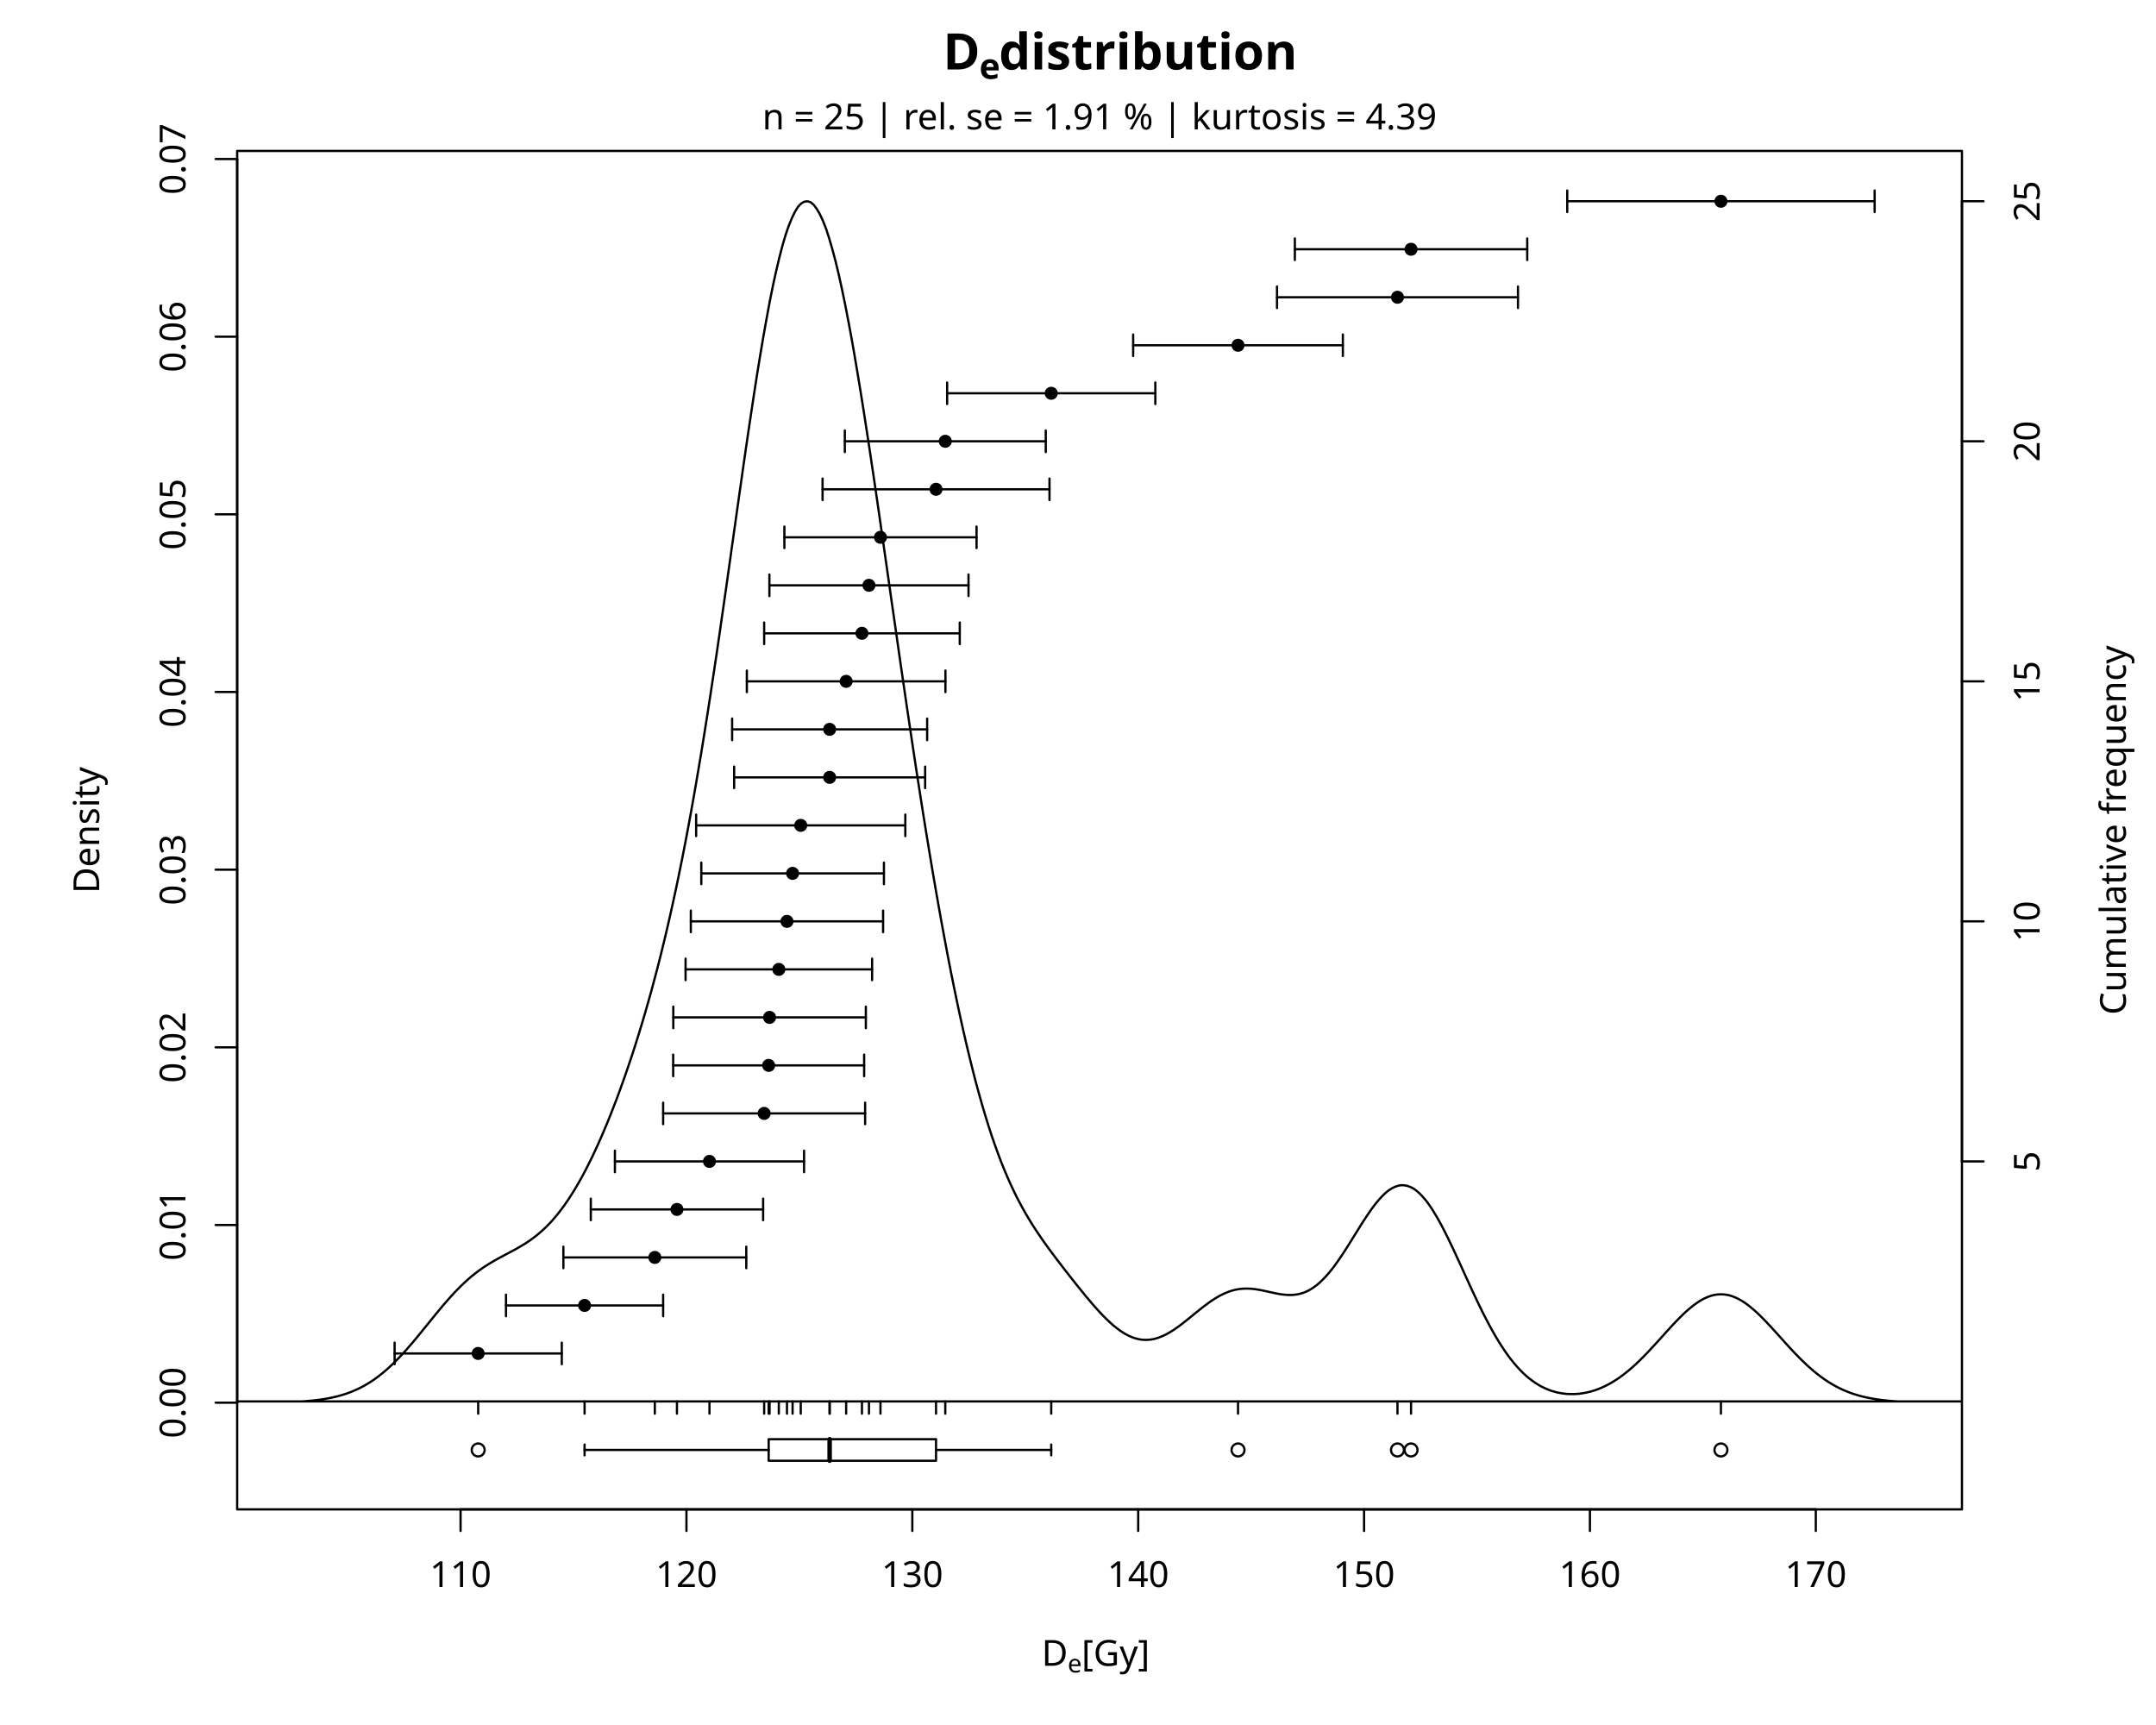
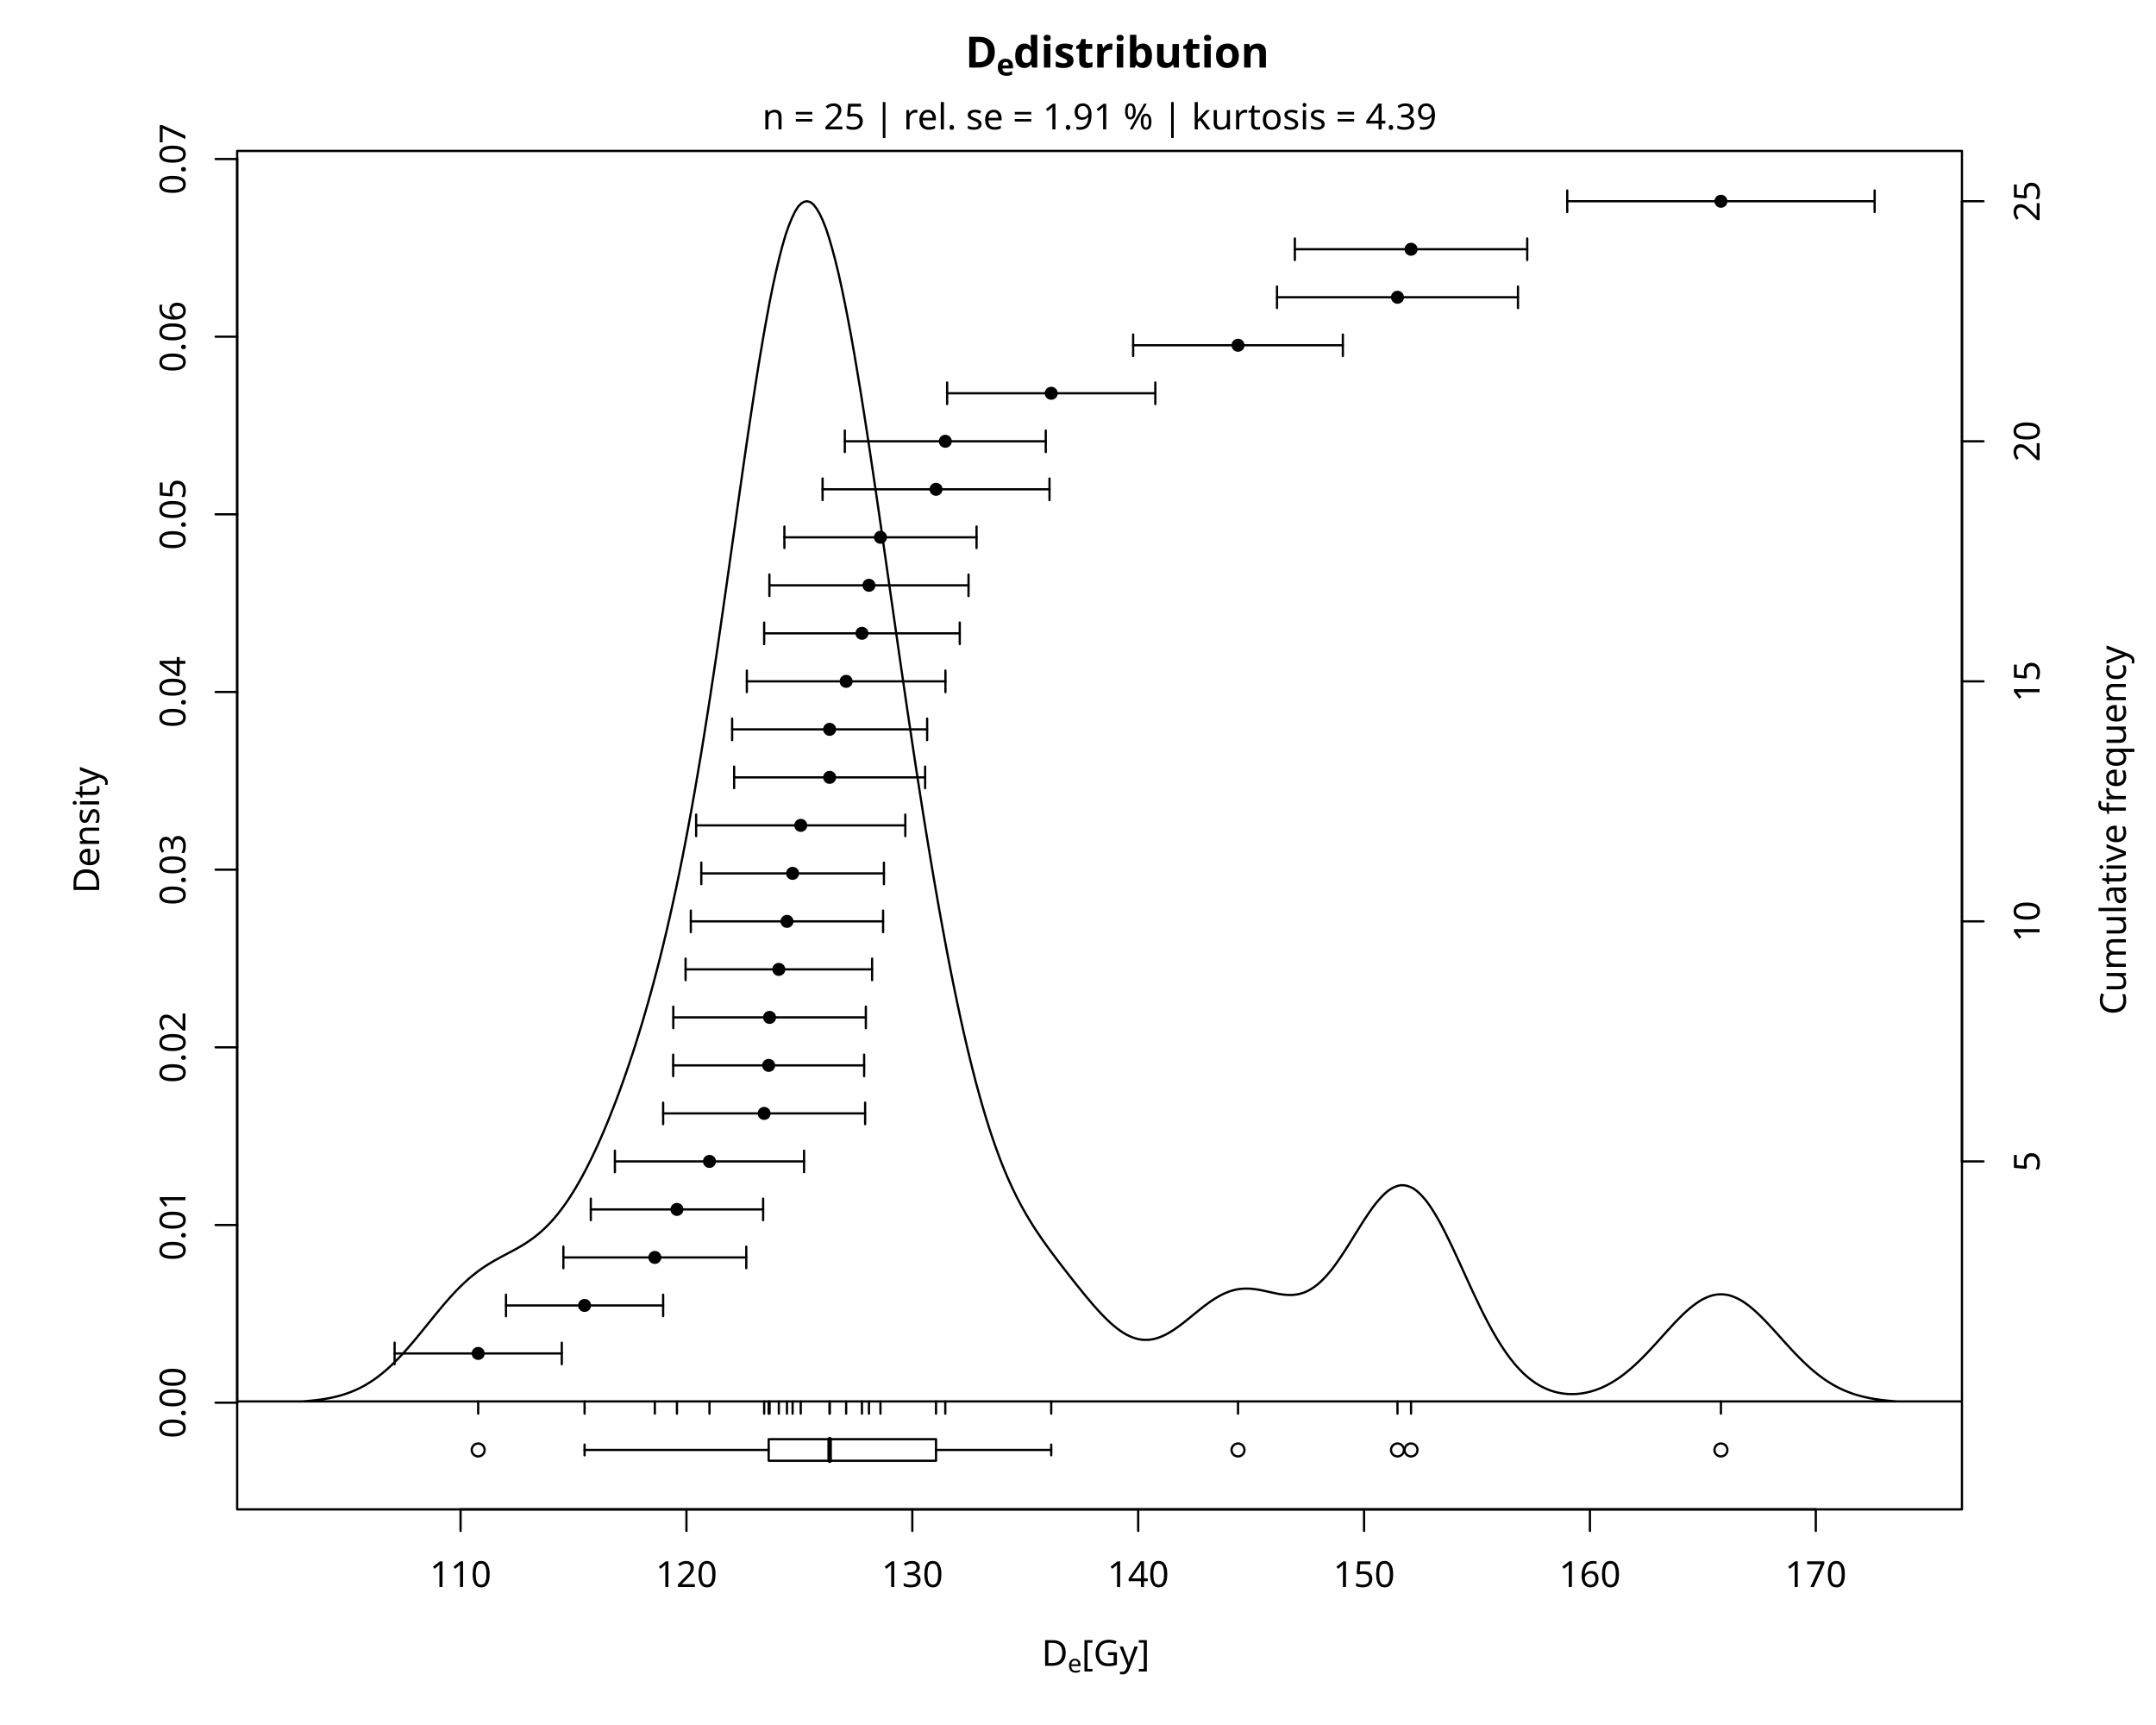
<svg xmlns="http://www.w3.org/2000/svg" class="svglite" data-engine-version="2.0" width="720.00pt" height="576.00pt" viewBox="0 0 720.00 576.00">
  <defs>
    <style type="text/css">
    .svglite line, .svglite polyline, .svglite polygon, .svglite path, .svglite rect, .svglite circle {
      fill: none;
      stroke: #000000;
      stroke-linecap: round;
      stroke-linejoin: round;
      stroke-miterlimit: 10.00;
    }
  </style>
  </defs>
  <rect width="100%" height="100%" style="stroke: none; fill: #FFFFFF;" />
  <defs>
    <clipPath id="cpMC4wMHw3MjAuMDB8MC4wMHw1NzYuMDA=">
      <rect x="0.00" y="0.00" width="720.00" height="576.00" />
    </clipPath>
  </defs>
  <g clip-path="url(#cpMC4wMHw3MjAuMDB8MC4wMHw1NzYuMDA=)">
    <polygon points="79.20,504.00 655.20,504.00 655.20,50.40 79.20,50.40 " style="stroke-width: 0.75; fill: none;" />
    <line x1="153.81" y1="504.00" x2="606.39" y2="504.00" style="stroke-width: 0.75;" />
    <line x1="153.81" y1="504.00" x2="153.81" y2="511.20" style="stroke-width: 0.75;" />
    <line x1="229.24" y1="504.00" x2="229.24" y2="511.20" style="stroke-width: 0.75;" />
    <line x1="304.67" y1="504.00" x2="304.67" y2="511.20" style="stroke-width: 0.75;" />
    <line x1="380.10" y1="504.00" x2="380.10" y2="511.20" style="stroke-width: 0.75;" />
    <line x1="455.53" y1="504.00" x2="455.53" y2="511.20" style="stroke-width: 0.75;" />
    <line x1="530.96" y1="504.00" x2="530.96" y2="511.20" style="stroke-width: 0.75;" />
    <line x1="606.39" y1="504.00" x2="606.39" y2="511.20" style="stroke-width: 0.75;" />
    <text x="153.81" y="529.92" text-anchor="middle" style="font-size: 12.00px; font-family: sans;" textLength="20.02px" lengthAdjust="spacingAndGlyphs">110</text>
    <text x="229.24" y="529.92" text-anchor="middle" style="font-size: 12.00px; font-family: sans;" textLength="20.02px" lengthAdjust="spacingAndGlyphs">120</text>
    <text x="304.67" y="529.92" text-anchor="middle" style="font-size: 12.00px; font-family: sans;" textLength="20.02px" lengthAdjust="spacingAndGlyphs">130</text>
    <text x="380.10" y="529.92" text-anchor="middle" style="font-size: 12.00px; font-family: sans;" textLength="20.02px" lengthAdjust="spacingAndGlyphs">140</text>
    <text x="455.53" y="529.92" text-anchor="middle" style="font-size: 12.00px; font-family: sans;" textLength="20.02px" lengthAdjust="spacingAndGlyphs">150</text>
    <text x="530.96" y="529.92" text-anchor="middle" style="font-size: 12.00px; font-family: sans;" textLength="20.02px" lengthAdjust="spacingAndGlyphs">160</text>
    <text x="606.39" y="529.92" text-anchor="middle" style="font-size: 12.00px; font-family: sans;" textLength="20.02px" lengthAdjust="spacingAndGlyphs">170</text>
    <text x="347.86" y="556.23" style="font-size: 12.00px; font-family: sans;" textLength="8.67px" lengthAdjust="spacingAndGlyphs">D</text>
    <text x="356.53" y="558.45" style="font-size: 8.40px; font-family: sans;" textLength="4.67px" lengthAdjust="spacingAndGlyphs">e</text>
    <text x="361.20" y="556.23" style="font-size: 12.00px; font-family: sans;" textLength="25.34px" lengthAdjust="spacingAndGlyphs"> [Gy]</text>
    <line x1="79.20" y1="468.37" x2="79.20" y2="53.09" style="stroke-width: 0.75;" />
    <line x1="79.20" y1="468.37" x2="72.00" y2="468.37" style="stroke-width: 0.75;" />
    <line x1="79.20" y1="409.04" x2="72.00" y2="409.04" style="stroke-width: 0.75;" />
    <line x1="79.20" y1="349.72" x2="72.00" y2="349.72" style="stroke-width: 0.75;" />
    <line x1="79.20" y1="290.39" x2="72.00" y2="290.39" style="stroke-width: 0.75;" />
    <line x1="79.20" y1="231.07" x2="72.00" y2="231.07" style="stroke-width: 0.75;" />
    <line x1="79.20" y1="171.74" x2="72.00" y2="171.74" style="stroke-width: 0.75;" />
    <line x1="79.20" y1="112.42" x2="72.00" y2="112.42" style="stroke-width: 0.75;" />
    <line x1="79.20" y1="53.09" x2="72.00" y2="53.09" style="stroke-width: 0.75;" />
    <text transform="translate(61.92,468.37) rotate(-90)" text-anchor="middle" style="font-size: 12.00px; font-family: sans;" textLength="23.36px" lengthAdjust="spacingAndGlyphs">0.00</text>
    <text transform="translate(61.92,409.04) rotate(-90)" text-anchor="middle" style="font-size: 12.00px; font-family: sans;" textLength="23.36px" lengthAdjust="spacingAndGlyphs">0.01</text>
    <text transform="translate(61.92,349.72) rotate(-90)" text-anchor="middle" style="font-size: 12.00px; font-family: sans;" textLength="23.36px" lengthAdjust="spacingAndGlyphs">0.02</text>
    <text transform="translate(61.92,290.39) rotate(-90)" text-anchor="middle" style="font-size: 12.00px; font-family: sans;" textLength="23.36px" lengthAdjust="spacingAndGlyphs">0.03</text>
    <text transform="translate(61.92,231.07) rotate(-90)" text-anchor="middle" style="font-size: 12.00px; font-family: sans;" textLength="23.36px" lengthAdjust="spacingAndGlyphs">0.04</text>
    <text transform="translate(61.92,171.74) rotate(-90)" text-anchor="middle" style="font-size: 12.00px; font-family: sans;" textLength="23.36px" lengthAdjust="spacingAndGlyphs">0.05</text>
    <text transform="translate(61.92,112.42) rotate(-90)" text-anchor="middle" style="font-size: 12.00px; font-family: sans;" textLength="23.36px" lengthAdjust="spacingAndGlyphs">0.06</text>
    <text transform="translate(61.92,53.09) rotate(-90)" text-anchor="middle" style="font-size: 12.00px; font-family: sans;" textLength="23.36px" lengthAdjust="spacingAndGlyphs">0.07</text>
    <text transform="translate(33.12,277.20) rotate(-90)" text-anchor="middle" style="font-size: 12.00px; font-family: sans;" textLength="40.02px" lengthAdjust="spacingAndGlyphs">Density</text>
  </g>
  <defs>
    <clipPath id="cpNzkuMjB8NjU1LjIwfDUwLjQwfDUwNC4wMA==">
      <rect x="79.20" y="50.40" width="576.00" height="453.60" />
    </clipPath>
  </defs>
  <g clip-path="url(#cpNzkuMjB8NjU1LjIwfDUwLjQwfDUwNC4wMA==)">
    <polygon points="79.20,467.96 100.53,467.96 101.58,467.90 102.62,467.82 103.66,467.72 104.71,467.62 105.75,467.50 106.80,467.37 107.84,467.22 108.88,467.05 109.93,466.86 110.97,466.65 112.01,466.41 113.06,466.14 114.10,465.85 115.15,465.53 116.19,465.17 117.23,464.78 118.28,464.35 119.32,463.88 120.36,463.38 121.41,462.83 122.45,462.23 123.49,461.59 124.54,460.91 125.58,460.18 126.63,459.39 127.67,458.56 128.71,457.69 129.76,456.77 130.80,455.80 131.84,454.79 132.89,453.73 133.93,452.64 134.98,451.51 136.02,450.34 137.06,449.14 138.11,447.92 139.15,446.67 140.19,445.40 141.24,444.12 142.28,442.83 143.33,441.54 144.37,440.25 145.41,438.97 146.46,437.70 147.50,436.45 148.54,435.22 149.59,434.03 150.63,432.86 151.67,431.72 152.72,430.63 153.76,429.58 154.81,428.57 155.85,427.61 156.89,426.68 157.94,425.82 158.98,425.00 160.02,424.21 161.07,423.47 162.11,422.77 163.16,422.11 164.20,421.48 165.24,420.87 166.29,420.29 167.33,419.72 168.37,419.17 169.42,418.61 170.46,418.06 171.51,417.50 172.55,416.93 173.59,416.33 174.64,415.71 175.68,415.06 176.72,414.36 177.77,413.61 178.81,412.83 179.85,411.99 180.90,411.08 181.94,410.11 182.99,409.08 184.03,407.99 185.07,406.81 186.12,405.55 187.16,404.22 188.20,402.83 189.25,401.35 190.29,399.78 191.34,398.14 192.38,396.42 193.42,394.63 194.47,392.74 195.51,390.78 196.55,388.74 197.60,386.63 198.64,384.43 199.69,382.16 200.73,379.81 201.77,377.39 202.82,374.89 203.86,372.30 204.90,369.64 205.95,366.91 206.99,364.11 208.03,361.21 209.08,358.23 210.12,355.18 211.17,352.05 212.21,348.82 213.25,345.49 214.30,342.07 215.34,338.55 216.38,334.94 217.43,331.20 218.47,327.34 219.52,323.37 220.56,319.29 221.60,315.05 222.65,310.66 223.69,306.13 224.73,301.47 225.78,296.64 226.82,291.62 227.87,286.44 228.91,281.10 229.95,275.60 231.00,269.87 232.04,263.98 233.08,257.92 234.13,251.70 235.17,245.28 236.22,238.69 237.26,231.96 238.30,225.09 239.35,218.09 240.39,210.95 241.43,203.72 242.48,196.41 243.52,189.05 244.56,181.65 245.61,174.24 246.65,166.85 247.70,159.49 248.74,152.22 249.78,145.07 250.83,138.05 251.87,131.19 252.91,124.50 253.96,118.11 255.00,111.98 256.05,106.11 257.09,100.53 258.13,95.36 259.18,90.59 260.22,86.18 261.26,82.16 262.31,78.57 263.35,75.54 264.40,72.94 265.44,70.78 266.48,69.07 267.53,67.97 268.57,67.36 269.61,67.20 270.66,67.50 271.70,68.34 272.74,69.71 273.79,71.52 274.83,73.75 275.88,76.42 276.92,79.62 277.96,83.21 279.01,87.15 280.05,91.44 281.09,96.16 282.14,101.21 283.18,106.55 284.23,112.15 285.27,118.03 286.31,124.19 287.36,130.54 288.40,137.07 289.44,143.76 290.49,150.64 291.53,157.63 292.58,164.72 293.62,171.88 294.66,179.11 295.71,186.39 296.75,193.69 297.79,200.99 298.84,208.29 299.88,215.56 300.92,222.79 301.97,229.97 303.01,237.09 304.06,244.12 305.10,251.07 306.14,257.92 307.19,264.68 308.23,271.31 309.27,277.81 310.32,284.19 311.36,290.44 312.41,296.57 313.45,302.51 314.49,308.32 315.54,313.99 316.58,319.51 317.62,324.85 318.67,330.02 319.71,335.05 320.76,339.92 321.80,344.61 322.84,349.11 323.89,353.46 324.93,357.65 325.97,361.69 327.02,365.51 328.06,369.18 329.10,372.69 330.15,376.07 331.19,379.26 332.24,382.28 333.28,385.17 334.32,387.93 335.37,390.55 336.41,393.00 337.45,395.35 338.50,397.58 339.54,399.72 340.59,401.72 341.63,403.64 342.67,405.47 343.72,407.23 344.76,408.92 345.80,410.54 346.85,412.10 347.89,413.63 348.94,415.12 349.98,416.56 351.02,417.98 352.07,419.38 353.11,420.76 354.15,422.13 355.20,423.48 356.24,424.82 357.28,426.16 358.33,427.49 359.37,428.80 360.42,430.10 361.46,431.39 362.50,432.67 363.55,433.92 364.59,435.15 365.63,436.35 366.68,437.52 367.72,438.65 368.77,439.72 369.81,440.75 370.85,441.73 371.90,442.65 372.94,443.49 373.98,444.26 375.03,444.96 376.07,445.59 377.12,446.11 378.16,446.55 379.20,446.90 380.25,447.17 381.29,447.34 382.33,447.40 383.38,447.38 384.42,447.28 385.46,447.09 386.51,446.79 387.55,446.41 388.60,445.97 389.64,445.45 390.68,444.86 391.73,444.21 392.77,443.50 393.81,442.76 394.86,441.97 395.90,441.15 396.95,440.31 397.99,439.46 399.03,438.61 400.08,437.76 401.12,436.93 402.16,436.11 403.21,435.33 404.25,434.58 405.30,433.89 406.34,433.24 407.38,432.65 408.43,432.11 409.47,431.65 410.51,431.25 411.56,430.92 412.60,430.65 413.64,430.46 414.69,430.34 415.73,430.28 416.78,430.28 417.82,430.33 418.86,430.44 419.91,430.59 420.95,430.77 421.99,430.98 423.04,431.21 424.08,431.44 425.13,431.67 426.17,431.89 427.21,432.09 428.26,432.24 429.30,432.35 430.34,432.41 431.39,432.42 432.43,432.32 433.48,432.16 434.52,431.91 435.56,431.57 436.61,431.11 437.65,430.54 438.69,429.87 439.74,429.10 440.78,428.22 441.82,427.20 442.87,426.10 443.91,424.90 444.96,423.61 446.00,422.21 447.04,420.74 448.09,419.20 449.13,417.62 450.17,415.98 451.22,414.31 452.26,412.63 453.31,410.94 454.35,409.27 455.39,407.64 456.44,406.05 457.48,404.52 458.52,403.05 459.57,401.71 460.61,400.47 461.66,399.34 462.70,398.34 463.74,397.49 464.79,396.82 465.83,396.30 466.87,395.94 467.92,395.75 468.96,395.79 470.00,395.99 471.05,396.37 472.09,396.91 473.14,397.67 474.18,398.61 475.22,399.71 476.27,400.95 477.31,402.36 478.35,403.93 479.40,405.63 480.44,407.43 481.49,409.34 482.53,411.37 483.57,413.47 484.62,415.63 485.66,417.84 486.70,420.10 487.75,422.38 488.79,424.67 489.84,426.97 490.88,429.25 491.92,431.50 492.97,433.72 494.01,435.90 495.05,438.03 496.10,440.08 497.14,442.07 498.18,443.99 499.23,445.84 500.27,447.59 501.32,449.25 502.36,450.83 503.40,452.33 504.45,453.74 505.49,455.04 506.53,456.26 507.58,457.39 508.62,458.45 509.67,459.41 510.71,460.28 511.75,461.08 512.80,461.81 513.84,462.47 514.88,463.04 515.93,463.54 516.97,463.99 518.02,464.39 519.06,464.70 520.10,464.97 521.15,465.18 522.19,465.34 523.23,465.45 524.28,465.50 525.32,465.50 526.37,465.47 527.41,465.38 528.45,465.24 529.50,465.05 530.54,464.82 531.58,464.55 532.63,464.22 533.67,463.85 534.71,463.43 535.76,462.96 536.80,462.44 537.85,461.87 538.89,461.25 539.93,460.59 540.98,459.88 542.02,459.11 543.06,458.29 544.11,457.44 545.15,456.54 546.20,455.59 547.24,454.60 548.28,453.58 549.33,452.52 550.37,451.44 551.41,450.32 552.46,449.19 553.50,448.05 554.55,446.89 555.59,445.73 556.63,444.57 557.68,443.43 558.72,442.30 559.76,441.20 560.81,440.13 561.85,439.10 562.89,438.11 563.94,437.18 564.98,436.32 566.03,435.52 567.07,434.79 568.11,434.13 569.16,433.58 570.20,433.11 571.24,432.73 572.29,432.44 573.33,432.26 574.38,432.19 575.42,432.21 576.46,432.32 577.51,432.53 578.55,432.86 579.59,433.28 580.64,433.78 581.68,434.36 582.73,435.04 583.77,435.80 584.81,436.63 585.86,437.52 586.90,438.46 587.94,439.47 588.99,440.52 590.03,441.60 591.07,442.71 592.12,443.85 593.16,445.00 594.21,446.16 595.25,447.32 596.29,448.48 597.34,449.62 598.38,450.75 599.42,451.86 600.47,452.94 601.51,453.99 602.56,455.00 603.60,455.98 604.64,456.92 605.69,457.82 606.73,458.67 607.77,459.48 608.82,460.25 609.86,460.97 610.91,461.64 611.95,462.27 612.99,462.86 614.04,463.41 615.08,463.91 616.12,464.37 617.17,464.79 618.21,465.19 619.25,465.54 620.30,465.86 621.34,466.15 622.39,466.42 623.43,466.65 624.47,466.86 625.52,467.05 626.56,467.22 627.60,467.37 628.65,467.51 629.69,467.62 630.74,467.73 631.78,467.82 632.82,467.90 633.87,467.96 655.20,467.96 " style="stroke-width: 0.75; fill: none;" />
  </g>
  <g clip-path="url(#cpMC4wMHw3MjAuMDB8MC4wMHw1NzYuMDA=)">
-     <text x="314.91" y="23.20" style="font-size: 16.80px; font-weight: bold; font-family: sans;" textLength="12.14px" lengthAdjust="spacingAndGlyphs">D</text>
-     <text x="327.04" y="26.31" style="font-size: 11.76px; font-weight: bold; font-family: sans;" textLength="6.54px" lengthAdjust="spacingAndGlyphs">e</text>
-     <text x="333.58" y="23.20" style="font-size: 16.80px; font-weight: bold; font-family: sans;" textLength="85.91px" lengthAdjust="spacingAndGlyphs"> distribution</text>
+     <text x="322.38" y="22.56" style="font-size: 14.40px; font-weight: bold; font-family: sans;" textLength="10.40px" lengthAdjust="spacingAndGlyphs">D</text>
+     <text x="332.78" y="25.22" style="font-size: 10.08px; font-weight: bold; font-family: sans;" textLength="5.61px" lengthAdjust="spacingAndGlyphs">e</text>
+     <text x="338.39" y="22.56" style="font-size: 14.40px; font-weight: bold; font-family: sans;" textLength="73.64px" lengthAdjust="spacingAndGlyphs"> distribution</text>
    <text x="367.20" y="43.20" text-anchor="middle" style="font-size: 12.00px; font-family: sans;" textLength="215.39px" lengthAdjust="spacingAndGlyphs">n = 25 | rel. se = 1.91 % | kurtosis = 4.39</text>
  </g>
  <g clip-path="url(#cpNzkuMjB8NjU1LjIwfDUwLjQwfDUwNC4wMA==)">
    <polyline points="277.06,487.76 277.06,480.56 " style="stroke-width: 1.50;" />
    <polygon points="256.70,487.76 256.70,480.56 312.59,480.56 312.59,487.76 " style="stroke-width: 0.75; fill: none;" />
    <polyline points="256.70,484.16 195.22,484.16 " style="stroke-width: 0.75;" />
    <polyline points="195.22,485.96 195.22,482.36 " style="stroke-width: 0.75;" />
    <polyline points="312.59,484.16 351.06,484.16 " style="stroke-width: 0.75;" />
    <polyline points="351.06,485.96 351.06,482.36 " style="stroke-width: 0.75;" />
    <circle cx="159.69" cy="484.16" r="2.16" style="stroke-width: 0.75;" />
    <circle cx="413.44" cy="484.16" r="2.16" style="stroke-width: 0.75;" />
    <circle cx="466.69" cy="484.16" r="2.16" style="stroke-width: 0.75;" />
    <circle cx="471.22" cy="484.16" r="2.16" style="stroke-width: 0.75;" />
    <circle cx="574.71" cy="484.16" r="2.16" style="stroke-width: 0.75;" />
  </g>
  <g clip-path="url(#cpMC4wMHw3MjAuMDB8MC4wMHw1NzYuMDA=)">
    <line x1="159.69" y1="467.96" x2="159.69" y2="472.04" style="stroke-width: 0.75;" />
    <line x1="195.22" y1="467.96" x2="195.22" y2="472.04" style="stroke-width: 0.75;" />
    <line x1="218.68" y1="467.96" x2="218.68" y2="472.04" style="stroke-width: 0.75;" />
    <line x1="226.07" y1="467.96" x2="226.07" y2="472.04" style="stroke-width: 0.75;" />
    <line x1="236.93" y1="467.96" x2="236.93" y2="472.04" style="stroke-width: 0.75;" />
    <line x1="255.19" y1="467.96" x2="255.19" y2="472.04" style="stroke-width: 0.75;" />
    <line x1="256.70" y1="467.96" x2="256.70" y2="472.04" style="stroke-width: 0.75;" />
    <line x1="257.00" y1="467.96" x2="257.00" y2="472.04" style="stroke-width: 0.75;" />
    <line x1="260.09" y1="467.96" x2="260.09" y2="472.04" style="stroke-width: 0.75;" />
    <line x1="262.81" y1="467.96" x2="262.81" y2="472.04" style="stroke-width: 0.75;" />
    <line x1="264.69" y1="467.96" x2="264.69" y2="472.04" style="stroke-width: 0.75;" />
    <line x1="267.41" y1="467.96" x2="267.41" y2="472.04" style="stroke-width: 0.75;" />
    <line x1="277.06" y1="467.96" x2="277.06" y2="472.04" style="stroke-width: 0.75;" />
    <line x1="277.06" y1="467.96" x2="277.06" y2="472.04" style="stroke-width: 0.75;" />
    <line x1="282.57" y1="467.96" x2="282.57" y2="472.04" style="stroke-width: 0.75;" />
    <line x1="287.85" y1="467.96" x2="287.85" y2="472.04" style="stroke-width: 0.75;" />
    <line x1="290.19" y1="467.96" x2="290.19" y2="472.04" style="stroke-width: 0.75;" />
    <line x1="294.03" y1="467.96" x2="294.03" y2="472.04" style="stroke-width: 0.75;" />
    <line x1="312.59" y1="467.96" x2="312.59" y2="472.04" style="stroke-width: 0.75;" />
    <line x1="315.68" y1="467.96" x2="315.68" y2="472.04" style="stroke-width: 0.75;" />
    <line x1="351.06" y1="467.96" x2="351.06" y2="472.04" style="stroke-width: 0.75;" />
    <line x1="413.44" y1="467.96" x2="413.44" y2="472.04" style="stroke-width: 0.75;" />
    <line x1="466.69" y1="467.96" x2="466.69" y2="472.04" style="stroke-width: 0.75;" />
    <line x1="471.22" y1="467.96" x2="471.22" y2="472.04" style="stroke-width: 0.75;" />
    <line x1="574.71" y1="467.96" x2="574.71" y2="472.04" style="stroke-width: 0.75;" />
    <line x1="655.20" y1="387.81" x2="655.20" y2="67.20" style="stroke-width: 0.75;" />
    <line x1="655.20" y1="387.81" x2="662.40" y2="387.81" style="stroke-width: 0.75;" />
    <line x1="655.20" y1="307.66" x2="662.40" y2="307.66" style="stroke-width: 0.75;" />
    <line x1="655.20" y1="227.51" x2="662.40" y2="227.51" style="stroke-width: 0.75;" />
    <line x1="655.20" y1="147.35" x2="662.40" y2="147.35" style="stroke-width: 0.75;" />
    <line x1="655.20" y1="67.20" x2="662.40" y2="67.20" style="stroke-width: 0.75;" />
    <text transform="translate(681.12,387.81) rotate(-90)" text-anchor="middle" style="font-size: 12.00px; font-family: sans;" textLength="6.67px" lengthAdjust="spacingAndGlyphs">5</text>
    <text transform="translate(681.12,307.66) rotate(-90)" text-anchor="middle" style="font-size: 12.00px; font-family: sans;" textLength="13.35px" lengthAdjust="spacingAndGlyphs">10</text>
    <text transform="translate(681.12,227.51) rotate(-90)" text-anchor="middle" style="font-size: 12.00px; font-family: sans;" textLength="13.35px" lengthAdjust="spacingAndGlyphs">15</text>
    <text transform="translate(681.12,147.35) rotate(-90)" text-anchor="middle" style="font-size: 12.00px; font-family: sans;" textLength="13.35px" lengthAdjust="spacingAndGlyphs">20</text>
    <text transform="translate(681.12,67.20) rotate(-90)" text-anchor="middle" style="font-size: 12.00px; font-family: sans;" textLength="13.35px" lengthAdjust="spacingAndGlyphs">25</text>
    <text transform="translate(709.92,277.20) rotate(-90)" text-anchor="middle" style="font-size: 12.00px; font-family: sans;" textLength="116.08px" lengthAdjust="spacingAndGlyphs">Cumulative frequency</text>
  </g>
  <g clip-path="url(#cpNzkuMjB8NjU1LjIwfDUwLjQwfDUwNC4wMA==)">
    <line x1="131.78" y1="451.93" x2="187.61" y2="451.93" style="stroke-width: 0.75;" />
    <polyline points="131.78,448.33 131.78,451.93 131.78,455.53 " style="stroke-width: 0.75;" />
    <polyline points="187.61,455.53 187.61,451.93 187.61,448.33 " style="stroke-width: 0.75;" />
    <line x1="168.98" y1="435.90" x2="221.46" y2="435.90" style="stroke-width: 0.75;" />
    <polyline points="168.98,432.30 168.98,435.90 168.98,439.50 " style="stroke-width: 0.75;" />
    <polyline points="221.46,439.50 221.46,435.90 221.46,432.30 " style="stroke-width: 0.75;" />
    <line x1="188.14" y1="419.87" x2="249.22" y2="419.87" style="stroke-width: 0.75;" />
    <polyline points="188.14,416.27 188.14,419.87 188.14,423.47 " style="stroke-width: 0.75;" />
    <polyline points="249.22,423.47 249.22,419.87 249.22,416.27 " style="stroke-width: 0.75;" />
    <line x1="197.30" y1="403.84" x2="254.85" y2="403.84" style="stroke-width: 0.75;" />
    <polyline points="197.30,400.24 197.30,403.84 197.30,407.44 " style="stroke-width: 0.75;" />
    <polyline points="254.85,407.44 254.85,403.84 254.85,400.24 " style="stroke-width: 0.75;" />
    <line x1="205.35" y1="387.81" x2="268.52" y2="387.81" style="stroke-width: 0.75;" />
    <polyline points="205.35,384.21 205.35,387.81 205.35,391.41 " style="stroke-width: 0.75;" />
    <polyline points="268.52,391.41 268.52,387.81 268.52,384.21 " style="stroke-width: 0.75;" />
    <line x1="221.46" y1="371.78" x2="288.91" y2="371.78" style="stroke-width: 0.75;" />
    <polyline points="221.46,368.18 221.46,371.78 221.46,375.38 " style="stroke-width: 0.75;" />
    <polyline points="288.91,375.38 288.91,371.78 288.91,368.18 " style="stroke-width: 0.75;" />
    <line x1="224.81" y1="355.75" x2="288.58" y2="355.75" style="stroke-width: 0.75;" />
    <polyline points="224.81,352.15 224.81,355.75 224.81,359.35 " style="stroke-width: 0.75;" />
    <polyline points="288.58,359.35 288.58,355.75 288.58,352.15 " style="stroke-width: 0.75;" />
    <line x1="224.85" y1="339.72" x2="289.15" y2="339.72" style="stroke-width: 0.75;" />
    <polyline points="224.85,336.12 224.85,339.72 224.85,343.32 " style="stroke-width: 0.75;" />
    <polyline points="289.15,343.32 289.15,339.72 289.15,336.12 " style="stroke-width: 0.75;" />
    <line x1="228.95" y1="323.69" x2="291.24" y2="323.69" style="stroke-width: 0.75;" />
    <polyline points="228.95,320.09 228.95,323.69 228.95,327.29 " style="stroke-width: 0.75;" />
    <polyline points="291.24,327.29 291.24,323.69 291.24,320.09 " style="stroke-width: 0.75;" />
    <line x1="230.70" y1="307.66" x2="294.91" y2="307.66" style="stroke-width: 0.75;" />
    <polyline points="230.70,304.06 230.70,307.66 230.70,311.26 " style="stroke-width: 0.75;" />
    <polyline points="294.91,311.26 294.91,307.66 294.91,304.06 " style="stroke-width: 0.75;" />
    <line x1="234.20" y1="291.63" x2="295.19" y2="291.63" style="stroke-width: 0.75;" />
    <polyline points="234.20,288.03 234.20,291.63 234.20,295.23 " style="stroke-width: 0.75;" />
    <polyline points="295.19,295.23 295.19,291.63 295.19,288.03 " style="stroke-width: 0.75;" />
    <line x1="232.48" y1="275.60" x2="302.33" y2="275.60" style="stroke-width: 0.75;" />
    <polyline points="232.48,272.00 232.48,275.60 232.48,279.20 " style="stroke-width: 0.75;" />
    <polyline points="302.33,279.20 302.33,275.60 302.33,272.00 " style="stroke-width: 0.75;" />
    <line x1="245.17" y1="259.57" x2="308.95" y2="259.57" style="stroke-width: 0.75;" />
    <polyline points="245.17,255.97 245.17,259.57 245.17,263.17 " style="stroke-width: 0.75;" />
    <polyline points="308.95,263.17 308.95,259.57 308.95,255.97 " style="stroke-width: 0.75;" />
    <line x1="244.50" y1="243.54" x2="309.62" y2="243.54" style="stroke-width: 0.75;" />
    <polyline points="244.50,239.94 244.50,243.54 244.50,247.14 " style="stroke-width: 0.75;" />
    <polyline points="309.62,247.14 309.62,243.54 309.62,239.94 " style="stroke-width: 0.75;" />
    <line x1="249.41" y1="227.51" x2="315.73" y2="227.51" style="stroke-width: 0.75;" />
    <polyline points="249.41,223.91 249.41,227.51 249.41,231.11 " style="stroke-width: 0.75;" />
    <polyline points="315.73,231.11 315.73,227.51 315.73,223.91 " style="stroke-width: 0.75;" />
    <line x1="255.19" y1="211.47" x2="320.51" y2="211.47" style="stroke-width: 0.75;" />
    <polyline points="255.19,207.87 255.19,211.47 255.19,215.07 " style="stroke-width: 0.75;" />
    <polyline points="320.51,215.07 320.51,211.47 320.51,207.87 " style="stroke-width: 0.75;" />
    <line x1="256.94" y1="195.44" x2="323.44" y2="195.44" style="stroke-width: 0.75;" />
    <polyline points="256.94,191.84 256.94,195.44 256.94,199.04 " style="stroke-width: 0.75;" />
    <polyline points="323.44,199.04 323.44,195.44 323.44,191.84 " style="stroke-width: 0.75;" />
    <line x1="261.95" y1="179.41" x2="326.12" y2="179.41" style="stroke-width: 0.75;" />
    <polyline points="261.95,175.81 261.95,179.41 261.95,183.01 " style="stroke-width: 0.75;" />
    <polyline points="326.12,183.01 326.12,179.41 326.12,175.81 " style="stroke-width: 0.75;" />
    <line x1="274.70" y1="163.38" x2="350.48" y2="163.38" style="stroke-width: 0.75;" />
    <polyline points="274.70,159.78 274.70,163.38 274.70,166.98 " style="stroke-width: 0.75;" />
    <polyline points="350.48,166.98 350.48,163.38 350.48,159.78 " style="stroke-width: 0.75;" />
    <line x1="282.13" y1="147.35" x2="349.23" y2="147.35" style="stroke-width: 0.75;" />
    <polyline points="282.13,143.75 282.13,147.35 282.13,150.95 " style="stroke-width: 0.75;" />
    <polyline points="349.23,150.95 349.23,147.35 349.23,143.75 " style="stroke-width: 0.75;" />
    <line x1="316.30" y1="131.32" x2="385.82" y2="131.32" style="stroke-width: 0.75;" />
    <polyline points="316.30,127.72 316.30,131.32 316.30,134.92 " style="stroke-width: 0.75;" />
    <polyline points="385.82,134.92 385.82,131.32 385.82,127.72 " style="stroke-width: 0.75;" />
    <line x1="378.42" y1="115.29" x2="448.45" y2="115.29" style="stroke-width: 0.75;" />
    <polyline points="378.42,111.69 378.42,115.29 378.42,118.89 " style="stroke-width: 0.75;" />
    <polyline points="448.45,118.89 448.45,115.29 448.45,111.69 " style="stroke-width: 0.75;" />
    <line x1="426.46" y1="99.26" x2="506.93" y2="99.26" style="stroke-width: 0.75;" />
    <polyline points="426.46,95.66 426.46,99.26 426.46,102.86 " style="stroke-width: 0.75;" />
    <polyline points="506.93,102.86 506.93,99.26 506.93,95.66 " style="stroke-width: 0.75;" />
    <line x1="432.42" y1="83.23" x2="510.02" y2="83.23" style="stroke-width: 0.75;" />
    <polyline points="432.42,79.63 432.42,83.23 432.42,86.83 " style="stroke-width: 0.75;" />
    <polyline points="510.02,86.83 510.02,83.23 510.02,79.63 " style="stroke-width: 0.75;" />
    <line x1="523.38" y1="67.20" x2="626.04" y2="67.20" style="stroke-width: 0.75;" />
    <polyline points="523.38,63.60 523.38,67.20 523.38,70.80 " style="stroke-width: 0.75;" />
    <polyline points="626.04,70.80 626.04,67.20 626.04,63.60 " style="stroke-width: 0.75;" />
    <circle cx="159.69" cy="451.93" r="1.80" style="stroke-width: 0.75; fill: #000000;" />
    <circle cx="195.22" cy="435.90" r="1.80" style="stroke-width: 0.75; fill: #000000;" />
    <circle cx="218.68" cy="419.87" r="1.80" style="stroke-width: 0.75; fill: #000000;" />
    <circle cx="226.07" cy="403.84" r="1.80" style="stroke-width: 0.75; fill: #000000;" />
    <circle cx="236.93" cy="387.81" r="1.80" style="stroke-width: 0.75; fill: #000000;" />
    <circle cx="255.19" cy="371.78" r="1.80" style="stroke-width: 0.75; fill: #000000;" />
    <circle cx="256.70" cy="355.75" r="1.80" style="stroke-width: 0.75; fill: #000000;" />
    <circle cx="257.00" cy="339.72" r="1.80" style="stroke-width: 0.75; fill: #000000;" />
    <circle cx="260.09" cy="323.69" r="1.80" style="stroke-width: 0.75; fill: #000000;" />
    <circle cx="262.81" cy="307.66" r="1.80" style="stroke-width: 0.75; fill: #000000;" />
    <circle cx="264.69" cy="291.63" r="1.80" style="stroke-width: 0.75; fill: #000000;" />
    <circle cx="267.41" cy="275.60" r="1.80" style="stroke-width: 0.75; fill: #000000;" />
    <circle cx="277.06" cy="259.57" r="1.80" style="stroke-width: 0.75; fill: #000000;" />
    <circle cx="277.06" cy="243.54" r="1.80" style="stroke-width: 0.75; fill: #000000;" />
    <circle cx="282.57" cy="227.51" r="1.80" style="stroke-width: 0.75; fill: #000000;" />
    <circle cx="287.85" cy="211.47" r="1.80" style="stroke-width: 0.75; fill: #000000;" />
    <circle cx="290.19" cy="195.44" r="1.80" style="stroke-width: 0.75; fill: #000000;" />
    <circle cx="294.03" cy="179.41" r="1.80" style="stroke-width: 0.75; fill: #000000;" />
    <circle cx="312.59" cy="163.38" r="1.80" style="stroke-width: 0.75; fill: #000000;" />
    <circle cx="315.68" cy="147.35" r="1.80" style="stroke-width: 0.75; fill: #000000;" />
    <circle cx="351.06" cy="131.32" r="1.80" style="stroke-width: 0.75; fill: #000000;" />
    <circle cx="413.44" cy="115.29" r="1.80" style="stroke-width: 0.75; fill: #000000;" />
    <circle cx="466.69" cy="99.26" r="1.80" style="stroke-width: 0.75; fill: #000000;" />
    <circle cx="471.22" cy="83.23" r="1.80" style="stroke-width: 0.75; fill: #000000;" />
    <circle cx="574.71" cy="67.20" r="1.80" style="stroke-width: 0.75; fill: #000000;" />
  </g>
  <defs>
    <clipPath id="cpNTkuMDR8Njg5Ljc2fDU5LjA0fDUwMi41Ng==">
      <rect x="59.04" y="59.04" width="630.72" height="443.52" />
    </clipPath>
  </defs>
  <g clip-path="url(#cpNTkuMDR8Njg5Ljc2fDU5LjA0fDUwMi41Ng==)">
</g>
</svg>
